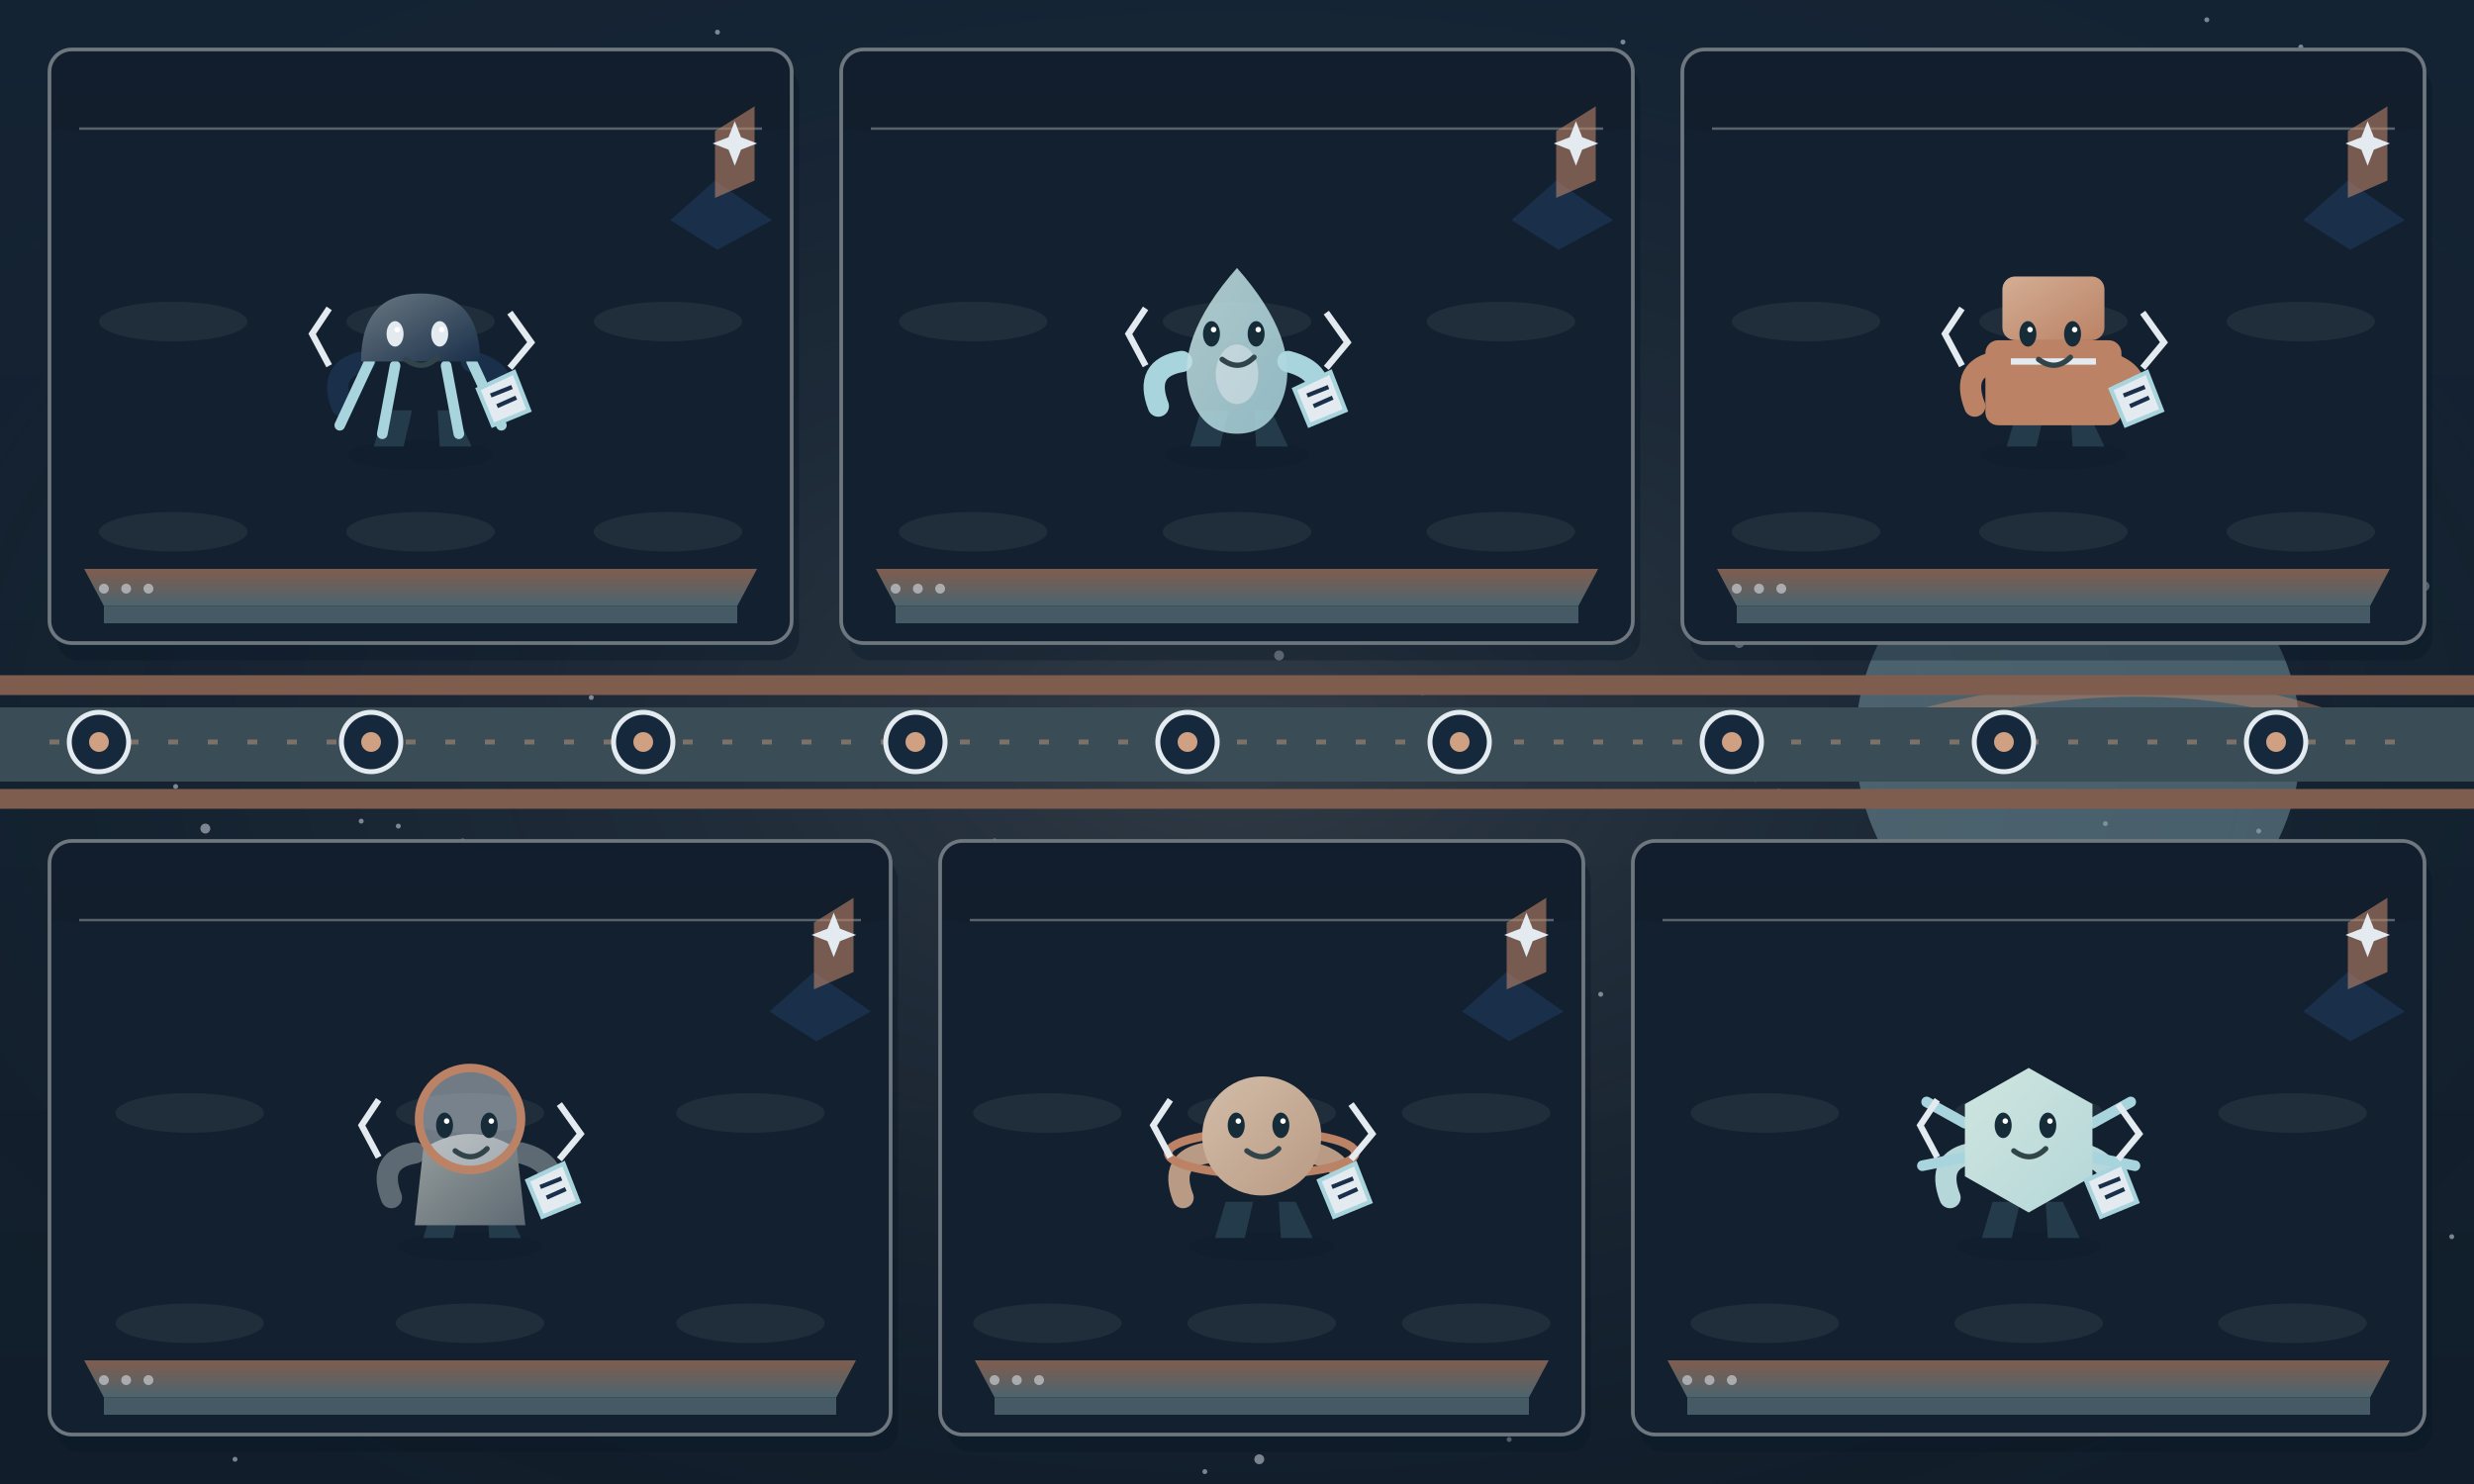
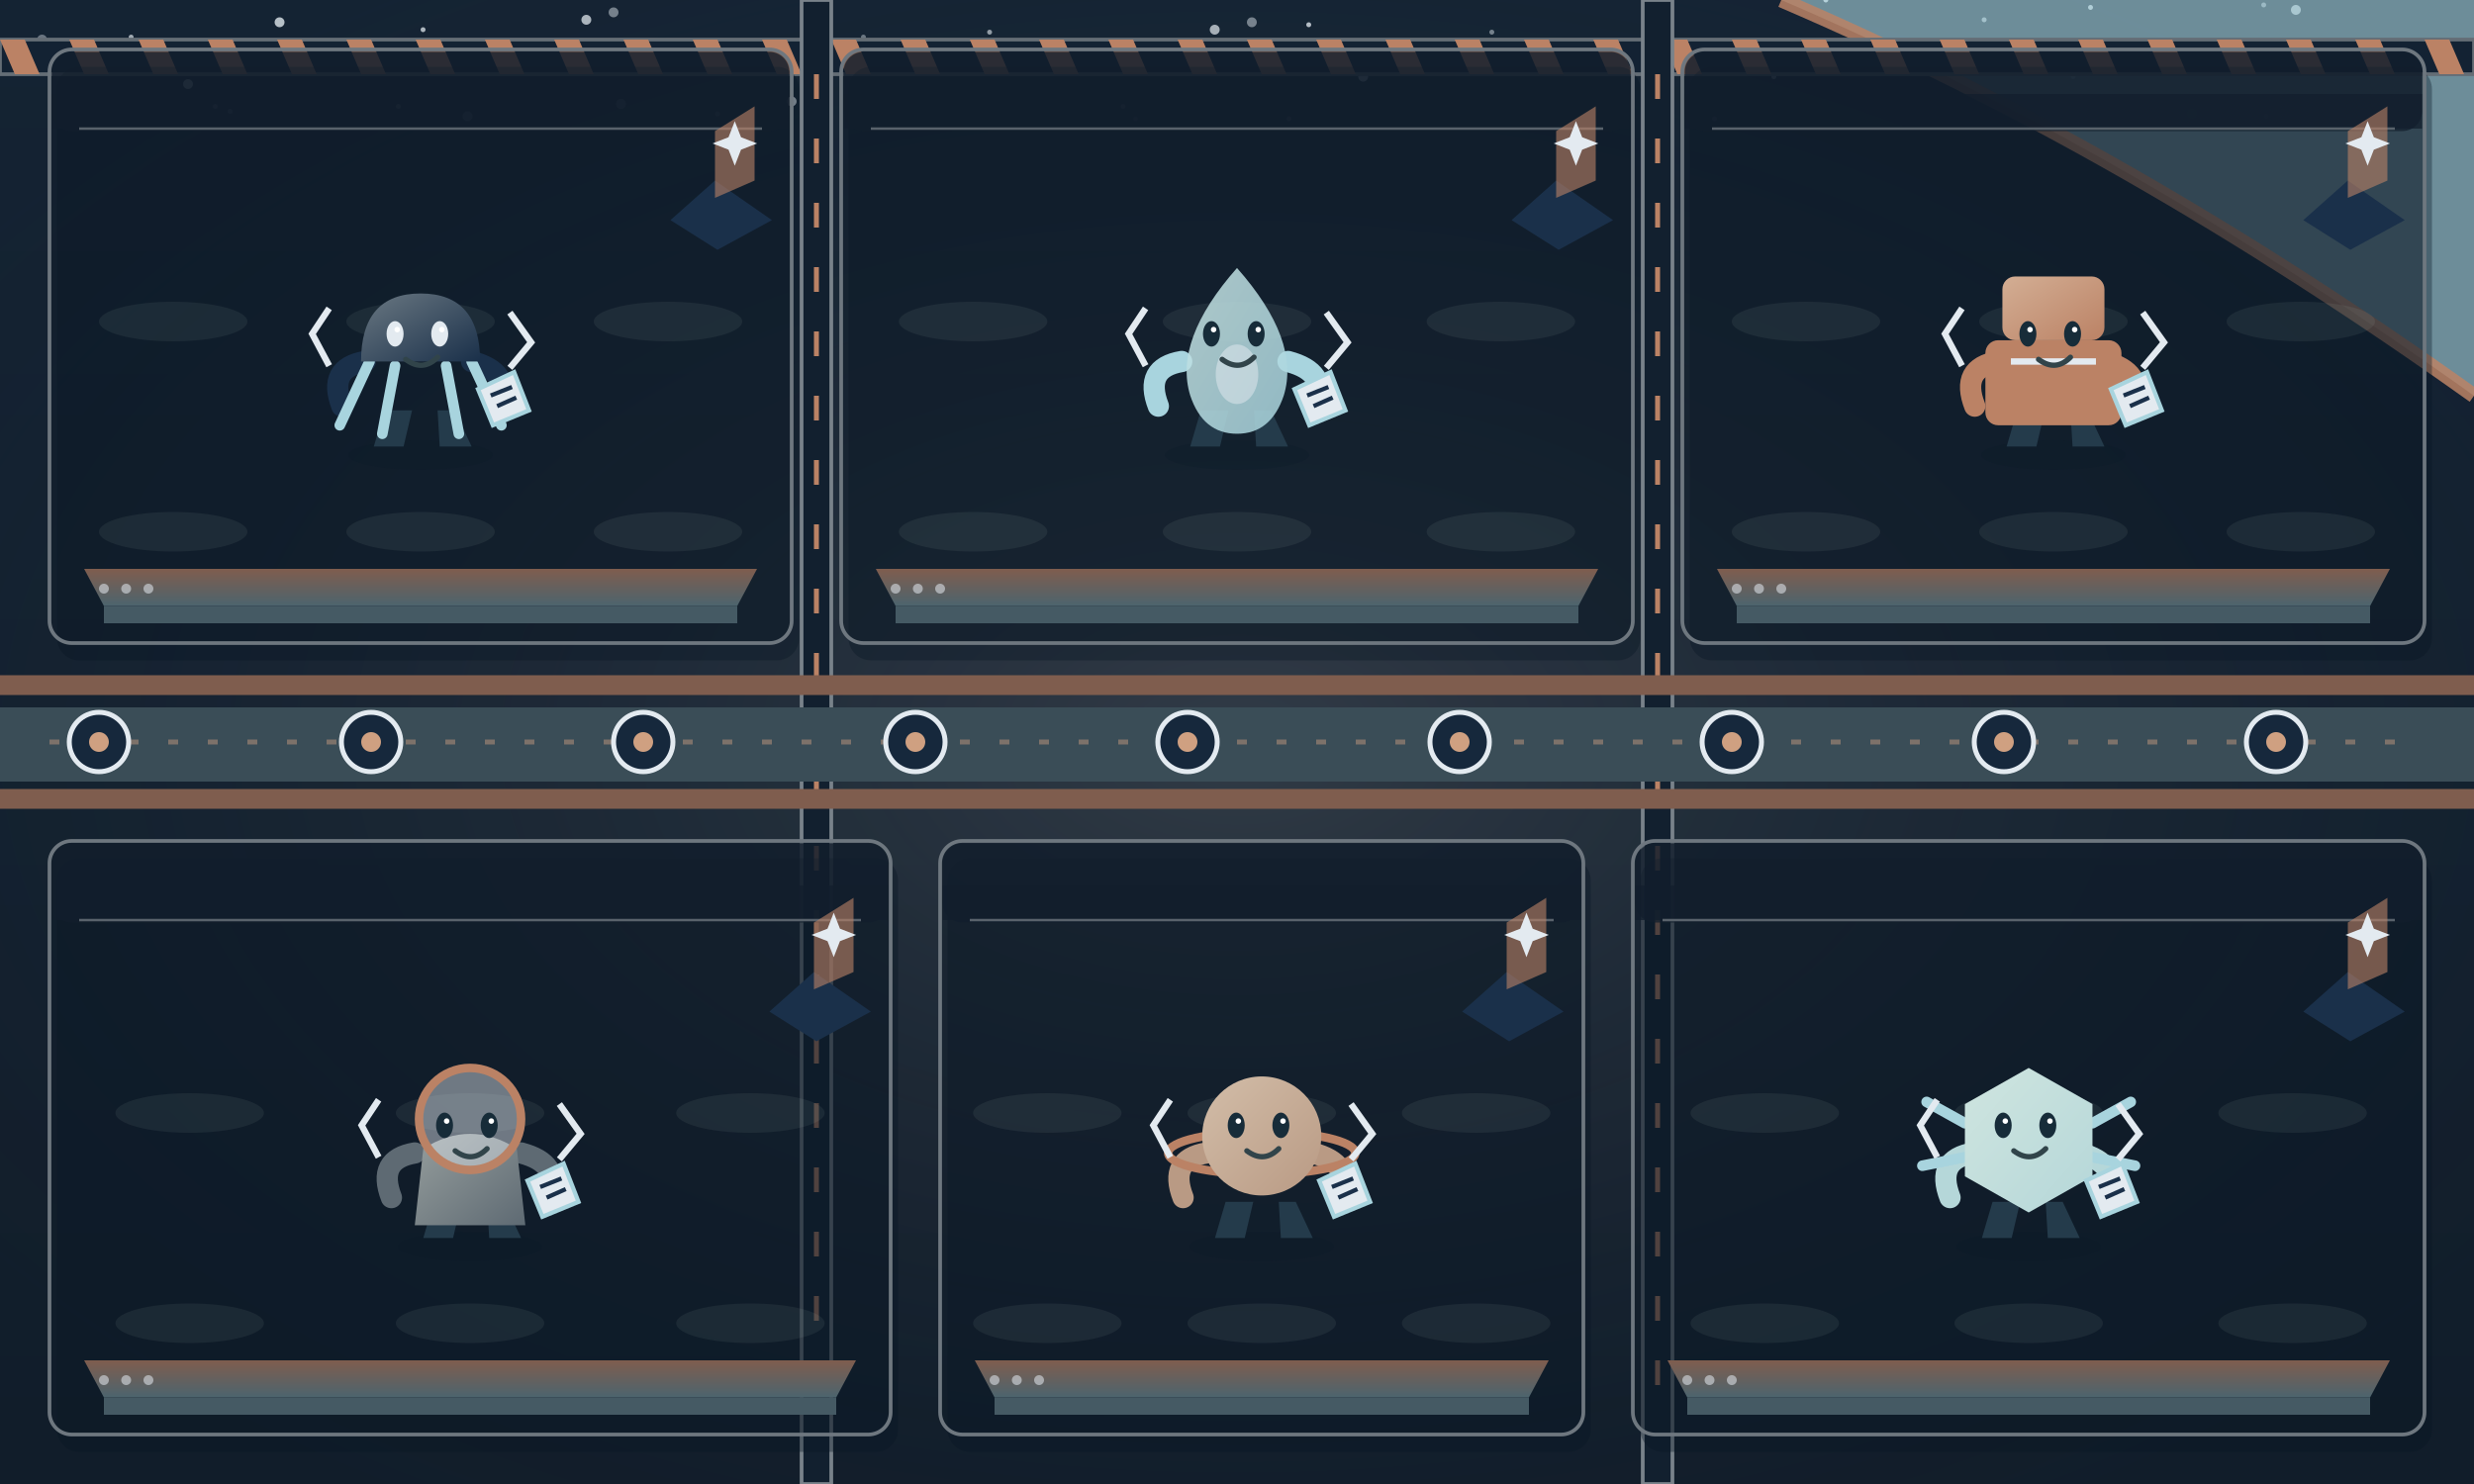
<svg xmlns="http://www.w3.org/2000/svg" width="800" height="480" viewBox="0 0 1000 600">
  <defs>
    <linearGradient id="sky" x1="0" y1="0" x2="0" y2="1">
      <stop offset="0" stop-color="#142333" />
      <stop offset="1" stop-color="#111d2a" />
    </linearGradient>
    <linearGradient id="desk" x1="0" y1="0" x2="0" y2="1">
      <stop offset="0" stop-color="#7f5d4e" />
      <stop offset="1" stop-color="#4c646e" />
    </linearGradient>
    <radialGradient id="ambient" cx="50%" cy="50%" r="65%">
      <stop offset="0" stop-color="#eee0d8" stop-opacity=".14" />
      <stop offset="100%" stop-color="#111d2a" stop-opacity="0" />
    </radialGradient>
  </defs>
  <rect width="1000" height="600" fill="url(#sky)" />
  <rect width="1000" height="600" fill="url(#ambient)" />
-   <circle cx="729" cy="392" r="2" fill="#E3EAF0" opacity=".5" />
-   <circle cx="186" cy="223" r="1" fill="#E3EAF0" opacity=".5" />
-   <circle cx="198" cy="173" r="2" fill="#E3EAF0" opacity=".5" />
-   <circle cx="698" cy="93" r="2" fill="#E3EAF0" opacity=".5" />
-   <circle cx="775" cy="154" r="2" fill="#E3EAF0" opacity=".5" />
-   <circle cx="290" cy="13" r="1" fill="#E3EAF0" opacity=".5" />
-   <circle cx="478" cy="118" r="1" fill="#E3EAF0" opacity=".5" />
-   <circle cx="529" cy="172" r="1" fill="#E3EAF0" opacity=".5" />
-   <circle cx="756" cy="454" r="2" fill="#E3EAF0" opacity=".5" />
-   <circle cx="311" cy="511" r="1" fill="#E3EAF0" opacity=".5" />
-   <circle cx="703" cy="260" r="2" fill="#E3EAF0" opacity=".5" />
-   <circle cx="161" cy="334" r="1" fill="#E3EAF0" opacity=".5" />
-   <circle cx="76" cy="555" r="2" fill="#E3EAF0" opacity=".5" />
-   <circle cx="375" cy="34" r="1" fill="#E3EAF0" opacity=".5" />
-   <circle cx="323" cy="347" r="2" fill="#E3EAF0" opacity=".5" />
-   <circle cx="71" cy="318" r="1" fill="#E3EAF0" opacity=".5" />
-   <circle cx="251" cy="156" r="1" fill="#E3EAF0" opacity=".5" />
-   <circle cx="880" cy="290" r="1" fill="#E3EAF0" opacity=".5" />
-   <circle cx="575" cy="280" r="1" fill="#E3EAF0" opacity=".5" />
-   <circle cx="95" cy="590" r="1" fill="#E3EAF0" opacity=".5" />
-   <circle cx="803" cy="157" r="2" fill="#E3EAF0" opacity=".5" />
-   <circle cx="146" cy="332" r="1" fill="#E3EAF0" opacity=".5" />
-   <circle cx="202" cy="134" r="1" fill="#E3EAF0" opacity=".5" />
-   <circle cx="517" cy="265" r="2" fill="#E3EAF0" opacity=".5" />
-   <circle cx="783" cy="231" r="2" fill="#E3EAF0" opacity=".5" />
-   <circle cx="815" cy="248" r="1" fill="#E3EAF0" opacity=".5" />
-   <circle cx="646" cy="139" r="1" fill="#E3EAF0" opacity=".5" />
-   <circle cx="320" cy="555" r="2" fill="#E3EAF0" opacity=".5" />
-   <circle cx="235" cy="400" r="1" fill="#E3EAF0" opacity=".5" />
-   <circle cx="813" cy="313" r="1" fill="#E3EAF0" opacity=".5" />
-   <circle cx="68" cy="480" r="1" fill="#E3EAF0" opacity=".5" />
-   <circle cx="851" cy="333" r="1" fill="#E3EAF0" opacity=".5" />
-   <circle cx="793" cy="189" r="2" fill="#E3EAF0" opacity=".5" />
-   <circle cx="588" cy="445" r="1" fill="#E3EAF0" opacity=".5" />
-   <circle cx="895" cy="254" r="1" fill="#E3EAF0" opacity=".5" />
-   <circle cx="34" cy="59" r="1" fill="#E3EAF0" opacity=".5" />
-   <circle cx="719" cy="320" r="1" fill="#E3EAF0" opacity=".5" />
-   <circle cx="459" cy="91" r="1" fill="#E3EAF0" opacity=".5" />
-   <circle cx="83" cy="335" r="2" fill="#E3EAF0" opacity=".5" />
-   <circle cx="418" cy="385" r="2" fill="#E3EAF0" opacity=".5" />
-   <circle cx="509" cy="590" r="2" fill="#E3EAF0" opacity=".5" />
-   <circle cx="419" cy="405" r="1" fill="#E3EAF0" opacity=".5" />
-   <circle cx="288" cy="310" r="1" fill="#E3EAF0" opacity=".5" />
-   <circle cx="300" cy="149" r="1" fill="#E3EAF0" opacity=".5" />
-   <circle cx="762" cy="64" r="2" fill="#E3EAF0" opacity=".5" />
-   <circle cx="656" cy="17" r="1" fill="#E3EAF0" opacity=".5" />
-   <circle cx="947" cy="556" r="1" fill="#E3EAF0" opacity=".5" />
-   <circle cx="708" cy="429" r="1" fill="#E3EAF0" opacity=".5" />
-   <circle cx="647" cy="402" r="1" fill="#E3EAF0" opacity=".5" />
-   <circle cx="273" cy="461" r="1" fill="#E3EAF0" opacity=".5" />
-   <circle cx="693" cy="380" r="1" fill="#E3EAF0" opacity=".5" />
-   <circle cx="892" cy="8" r="1" fill="#E3EAF0" opacity=".5" />
-   <circle cx="930" cy="19" r="1" fill="#E3EAF0" opacity=".5" />
-   <circle cx="473" cy="69" r="1" fill="#E3EAF0" opacity=".5" />
-   <circle cx="803" cy="237" r="1" fill="#E3EAF0" opacity=".5" />
-   <circle cx="542" cy="218" r="1" fill="#E3EAF0" opacity=".5" />
-   <circle cx="136" cy="179" r="1" fill="#E3EAF0" opacity=".5" />
-   <circle cx="115" cy="84" r="1" fill="#E3EAF0" opacity=".5" />
-   <circle cx="240" cy="24" r="2" fill="#E3EAF0" opacity=".5" />
-   <circle cx="991" cy="500" r="1" fill="#E3EAF0" opacity=".5" />
-   <circle cx="187" cy="340" r="1" fill="#E3EAF0" opacity=".5" />
-   <circle cx="106" cy="187" r="1" fill="#E3EAF0" opacity=".5" />
-   <circle cx="144" cy="516" r="1" fill="#E3EAF0" opacity=".5" />
-   <circle cx="611" cy="535" r="1" fill="#E3EAF0" opacity=".5" />
-   <circle cx="534" cy="313" r="1" fill="#E3EAF0" opacity=".5" />
-   <circle cx="702" cy="464" r="1" fill="#E3EAF0" opacity=".5" />
-   <circle cx="663" cy="387" r="1" fill="#E3EAF0" opacity=".5" />
-   <circle cx="939" cy="158" r="1" fill="#E3EAF0" opacity=".5" />
-   <circle cx="82" cy="195" r="2" fill="#E3EAF0" opacity=".5" />
-   <circle cx="157" cy="185" r="1" fill="#E3EAF0" opacity=".5" />
-   <circle cx="451" cy="348" r="1" fill="#E3EAF0" opacity=".5" />
-   <circle cx="980" cy="237" r="2" fill="#E3EAF0" opacity=".5" />
-   <circle cx="634" cy="138" r="1" fill="#E3EAF0" opacity=".5" />
-   <circle cx="102" cy="314" r="2" fill="#E3EAF0" opacity=".5" />
-   <circle cx="652" cy="243" r="1" fill="#E3EAF0" opacity=".5" />
-   <circle cx="472" cy="64" r="1" fill="#E3EAF0" opacity=".5" />
-   <circle cx="219" cy="385" r="2" fill="#E3EAF0" opacity=".5" />
-   <circle cx="577" cy="486" r="2" fill="#E3EAF0" opacity=".5" />
-   <circle cx="349" cy="466" r="2" fill="#E3EAF0" opacity=".5" />
-   <circle cx="893" cy="159" r="1" fill="#E3EAF0" opacity=".5" />
-   <circle cx="954" cy="177" r="1" fill="#E3EAF0" opacity=".5" />
-   <circle cx="836" cy="194" r="2" fill="#E3EAF0" opacity=".5" />
-   <circle cx="844" cy="231" r="1" fill="#E3EAF0" opacity=".5" />
-   <circle cx="239" cy="282" r="1" fill="#E3EAF0" opacity=".5" />
-   <circle cx="487" cy="595" r="1" fill="#E3EAF0" opacity=".5" />
-   <circle cx="913" cy="336" r="1" fill="#E3EAF0" opacity=".5" />
-   <circle cx="242" cy="299" r="1" fill="#E3EAF0" opacity=".5" />
-   <circle cx="564" cy="289" r="1" fill="#E3EAF0" opacity=".5" />
-   <circle cx="247" cy="352" r="2" fill="#E3EAF0" opacity=".5" />
-   <circle cx="610" cy="582" r="1" fill="#E3EAF0" opacity=".5" />
-   <circle cx="954" cy="224" r="1" fill="#E3EAF0" opacity=".5" />
-   <circle cx="852" cy="233" r="2" fill="#E3EAF0" opacity=".5" />
-   <circle cx="402" cy="340" r="1" fill="#E3EAF0" opacity=".5" />
-   <circle cx="87" cy="366" r="1" fill="#E3EAF0" opacity=".5" />
-   <circle cx="862" cy="463" r="1" fill="#E3EAF0" opacity=".5" />
-   <circle cx="840" cy="300" r="90" fill="#7a9ca6" opacity=".5" />
-   <path d="M708 313q155-63 258-12" fill="none" stroke="#BB8265" stroke-width="7" opacity=".5" />
+   <circle cx="729" cy="24" r="2" fill="#E3EAF0" opacity="0.491" />
+   <circle cx="171" cy="12" r="1" fill="#E3EAF0" opacity="0.735" />
+   <circle cx="93" cy="45" r="1" fill="#E3EAF0" opacity="0.803" />
+   <circle cx="290" cy="46" r="1" fill="#E3EAF0" opacity="0.621" />
+   <circle cx="886" cy="46" r="2" fill="#E3EAF0" opacity="0.458" />
+   <circle cx="529" cy="10" r="1" fill="#E3EAF0" opacity="0.77" />
+   <circle cx="454" cy="43" r="1" fill="#E3EAF0" opacity="0.65" />
+   <circle cx="87" cy="43" r="1" fill="#E3EAF0" opacity="0.822" />
+   <circle cx="161" cy="43" r="1" fill="#E3EAF0" opacity="0.88" />
+   <circle cx="76" cy="34" r="2" fill="#E3EAF0" opacity="0.583" />
+   <circle cx="915" cy="2" r="1" fill="#E3EAF0" opacity="0.558" />
+   <circle cx="916" cy="47" r="1" fill="#E3EAF0" opacity="0.555" />
+   <circle cx="251" cy="42" r="2" fill="#E3EAF0" opacity="0.8" />
+   <circle cx="838" cy="31" r="1" fill="#E3EAF0" opacity="0.533" />
+   <circle cx="760" cy="17" r="1" fill="#E3EAF0" opacity="0.447" />
+   <circle cx="506" cy="9" r="2" fill="#E3EAF0" opacity="0.472" />
+   <circle cx="491" cy="12" r="2" fill="#E3EAF0" opacity="0.702" />
+   <circle cx="802" cy="8" r="1" fill="#E3EAF0" opacity="0.653" />
+   <circle cx="521" cy="48" r="1" fill="#E3EAF0" opacity="0.666" />
+   <circle cx="248" cy="5" r="2" fill="#E3EAF0" opacity="0.468" />
+   <circle cx="320" cy="41" r="2" fill="#E3EAF0" opacity="0.724" />
+   <circle cx="400" cy="13" r="1" fill="#E3EAF0" opacity="0.602" />
+   <circle cx="480" cy="23" r="1" fill="#E3EAF0" opacity="0.525" />
+   <circle cx="189" cy="47" r="2" fill="#E3EAF0" opacity="0.813" />
+   <circle cx="349" cy="15" r="1" fill="#E3EAF0" opacity="0.417" />
+   <circle cx="891" cy="28" r="2" fill="#E3EAF0" opacity="0.556" />
+   <circle cx="459" cy="48" r="1" fill="#E3EAF0" opacity="0.419" />
+   <circle cx="335" cy="45" r="1" fill="#E3EAF0" opacity="0.806" />
+   <circle cx="551" cy="31" r="2" fill="#E3EAF0" opacity="0.662" />
+   <circle cx="870" cy="25" r="1" fill="#E3EAF0" opacity="0.541" />
+   <circle cx="380" cy="18" r="1" fill="#E3EAF0" opacity="0.568" />
+   <circle cx="928" cy="4" r="2" fill="#E3EAF0" opacity="0.721" />
+   <circle cx="17" cy="16" r="2" fill="#E3EAF0" opacity="0.408" />
+   <circle cx="661" cy="26" r="1" fill="#E3EAF0" opacity="0.716" />
+   <circle cx="926" cy="18" r="1" fill="#E3EAF0" opacity="0.625" />
+   <circle cx="693" cy="48" r="1" fill="#E3EAF0" opacity="0.559" />
+   <circle cx="738" cy="0" r="1" fill="#E3EAF0" opacity="0.855" />
+   <circle cx="492" cy="29" r="1" fill="#E3EAF0" opacity="0.484" />
+   <circle cx="237" cy="8" r="2" fill="#E3EAF0" opacity="0.726" />
+   <circle cx="603" cy="13" r="1" fill="#E3EAF0" opacity="0.467" />
+   <circle cx="845" cy="3" r="1" fill="#E3EAF0" opacity="0.812" />
+   <circle cx="53" cy="15" r="1" fill="#E3EAF0" opacity="0.678" />
+   <circle cx="717" cy="31" r="1" fill="#E3EAF0" opacity="0.492" />
+   <circle cx="340" cy="19" r="1" fill="#E3EAF0" opacity="0.832" />
+   <circle cx="113" cy="9" r="2" fill="#E3EAF0" opacity="0.782" />
+   <path d="M720 0q140 60 280 160V0z" fill="#A8D4DE" opacity=".6" />
+   <path d="M720 0q140 60 280 160" fill="none" stroke="#BB8265" stroke-width="6" opacity=".85" />
+   <rect x="0" y="16" width="1000" height="14" fill="#132233" stroke="#646d75" stroke-width="1.5" />
+   <polygon points="0,16 10,16 16,30 6,30" fill="#BB8265" />
+   <polygon points="28,16 38,16 44,30 34,30" fill="#BB8265" />
+   <polygon points="56,16 66,16 72,30 62,30" fill="#BB8265" />
+   <polygon points="84,16 94,16 100,30 90,30" fill="#BB8265" />
+   <polygon points="112,16 122,16 128,30 118,30" fill="#BB8265" />
+   <polygon points="140,16 150,16 156,30 146,30" fill="#BB8265" />
+   <polygon points="168,16 178,16 184,30 174,30" fill="#BB8265" />
+   <polygon points="196,16 206,16 212,30 202,30" fill="#BB8265" />
+   <polygon points="224,16 234,16 240,30 230,30" fill="#BB8265" />
+   <polygon points="252,16 262,16 268,30 258,30" fill="#BB8265" />
+   <polygon points="280,16 290,16 296,30 286,30" fill="#BB8265" />
+   <polygon points="308,16 318,16 324,30 314,30" fill="#BB8265" />
+   <polygon points="336,16 346,16 352,30 342,30" fill="#BB8265" />
+   <polygon points="364,16 374,16 380,30 370,30" fill="#BB8265" />
+   <polygon points="392,16 402,16 408,30 398,30" fill="#BB8265" />
+   <polygon points="420,16 430,16 436,30 426,30" fill="#BB8265" />
+   <polygon points="448,16 458,16 464,30 454,30" fill="#BB8265" />
+   <polygon points="476,16 486,16 492,30 482,30" fill="#BB8265" />
+   <polygon points="504,16 514,16 520,30 510,30" fill="#BB8265" />
+   <polygon points="532,16 542,16 548,30 538,30" fill="#BB8265" />
+   <polygon points="560,16 570,16 576,30 566,30" fill="#BB8265" />
+   <polygon points="588,16 598,16 604,30 594,30" fill="#BB8265" />
+   <polygon points="616,16 626,16 632,30 622,30" fill="#BB8265" />
+   <polygon points="644,16 654,16 660,30 650,30" fill="#BB8265" />
+   <polygon points="672,16 682,16 688,30 678,30" fill="#BB8265" />
+   <polygon points="700,16 710,16 716,30 706,30" fill="#BB8265" />
+   <polygon points="728,16 738,16 744,30 734,30" fill="#BB8265" />
+   <polygon points="756,16 766,16 772,30 762,30" fill="#BB8265" />
+   <polygon points="784,16 794,16 800,30 790,30" fill="#BB8265" />
+   <polygon points="812,16 822,16 828,30 818,30" fill="#BB8265" />
+   <polygon points="840,16 850,16 856,30 846,30" fill="#BB8265" />
+   <polygon points="868,16 878,16 884,30 874,30" fill="#BB8265" />
+   <polygon points="896,16 906,16 912,30 902,30" fill="#BB8265" />
+   <polygon points="924,16 934,16 940,30 930,30" fill="#BB8265" />
+   <polygon points="952,16 962,16 968,30 958,30" fill="#BB8265" />
+   <polygon points="980,16 990,16 996,30 986,30" fill="#BB8265" />
+   <rect x="324" y="0" width="12" height="600" fill="#12202f" stroke="#79828a" stroke-width="1.5" />
+   <line x1="330" y1="30" x2="330" y2="570" stroke="#BB8265" stroke-width="2" stroke-dasharray="10 16" />
+   <rect x="664" y="0" width="12" height="600" fill="#12202f" stroke="#79828a" stroke-width="1.5" />
+   <line x1="670" y1="30" x2="670" y2="570" stroke="#BB8265" stroke-width="2" stroke-dasharray="10 16" />
  <path d="M0 286h1000v30H0z" fill="#3a4d57" />
  <path d="M20 300h960" stroke="#cfa081" stroke-width="2" stroke-dasharray="4 12" opacity=".45" />
  <path d="M0 277h1000M0 323h1000" stroke="#7f5d4e" stroke-width="8" />
  <circle cx="40" cy="300" r="12" fill="#16283c" stroke="#E3EAF0" stroke-width="2" />
  <circle cx="40" cy="300" r="4" fill="#cfa081" />
  <circle cx="150" cy="300" r="12" fill="#16283c" stroke="#E3EAF0" stroke-width="2" />
  <circle cx="150" cy="300" r="4" fill="#cfa081" />
  <circle cx="260" cy="300" r="12" fill="#16283c" stroke="#E3EAF0" stroke-width="2" />
  <circle cx="260" cy="300" r="4" fill="#cfa081" />
  <circle cx="370" cy="300" r="12" fill="#16283c" stroke="#E3EAF0" stroke-width="2" />
  <circle cx="370" cy="300" r="4" fill="#cfa081" />
  <circle cx="480" cy="300" r="12" fill="#16283c" stroke="#E3EAF0" stroke-width="2" />
  <circle cx="480" cy="300" r="4" fill="#cfa081" />
  <circle cx="590" cy="300" r="12" fill="#16283c" stroke="#E3EAF0" stroke-width="2" />
  <circle cx="590" cy="300" r="4" fill="#cfa081" />
  <circle cx="700" cy="300" r="12" fill="#16283c" stroke="#E3EAF0" stroke-width="2" />
  <circle cx="700" cy="300" r="4" fill="#cfa081" />
  <circle cx="810" cy="300" r="12" fill="#16283c" stroke="#E3EAF0" stroke-width="2" />
  <circle cx="810" cy="300" r="4" fill="#cfa081" />
  <circle cx="920" cy="300" r="12" fill="#16283c" stroke="#E3EAF0" stroke-width="2" />
  <circle cx="920" cy="300" r="4" fill="#cfa081" />
  <rect x="23" y="27" width="300" height="240" rx="9" fill="#071422" opacity=".35" />
-   <rect x="20" y="20" width="300" height="240" rx="9" fill="#13202f" stroke="#6e777f" stroke-width="1.5" />
+   <rect x="20" y="20" width="300" height="240" rx="9" fill="#111d29" fill-opacity=".4" stroke="#6e777f" stroke-width="1.5" />
  <rect x="21" y="21" width="298" height="32" rx="8" fill="#111e2c" opacity=".75" />
  <rect x="21" y="38" width="298" height="14" fill="#111e2c" opacity=".75" />
  <line x1="32" y1="52" x2="308" y2="52" stroke="#59626b" stroke-width="1" />
  <path d="M34 230h272l-8 15H42z" fill="url(#desk)" />
  <path d="M42 245v7h256v-7" fill="#455a64" />
  <ellipse cx="70.0" cy="130" rx="30" ry="8" fill="#d9ecdb" opacity=".07" />
  <ellipse cx="70.0" cy="215" rx="30" ry="8" fill="#d9ecdb" opacity=".07" />
  <ellipse cx="170.0" cy="130" rx="30" ry="8" fill="#d9ecdb" opacity=".07" />
  <ellipse cx="170.0" cy="215" rx="30" ry="8" fill="#d9ecdb" opacity=".07" />
  <ellipse cx="270.0" cy="130" rx="30" ry="8" fill="#d9ecdb" opacity=".07" />
  <ellipse cx="270.0" cy="215" rx="30" ry="8" fill="#d9ecdb" opacity=".07" />
  <path d="M271 89l18-16 23 16-22 12z" fill="#1A304A" />
  <path d="M289 80v-27l16-10v30z" fill="#BB8265" opacity=".6" />
  <path d="M297 49l2.52 6.48 6.48 2.52-6.48 2.52-2.52 6.48-2.52-6.48-6.48-2.52 6.48-2.52z" fill="#E3EAF0" />
  <circle cx="42" cy="238" r="2" fill="#E3EAF0" opacity=".55" />
  <circle cx="51" cy="238" r="2" fill="#E3EAF0" opacity=".55" />
  <circle cx="60" cy="238" r="2" fill="#E3EAF0" opacity=".55" />
  <rect x="343" y="27" width="320" height="240" rx="9" fill="#071422" opacity=".35" />
-   <rect x="340" y="20" width="320" height="240" rx="9" fill="#13202f" stroke="#6e777f" stroke-width="1.5" />
+   <rect x="340" y="20" width="320" height="240" rx="9" fill="#111d29" fill-opacity=".4" stroke="#6e777f" stroke-width="1.5" />
  <rect x="341" y="21" width="318" height="32" rx="8" fill="#111e2c" opacity=".75" />
  <rect x="341" y="38" width="318" height="14" fill="#111e2c" opacity=".75" />
  <line x1="352" y1="52" x2="648" y2="52" stroke="#59626b" stroke-width="1" />
  <path d="M354 230h292l-8 15H362z" fill="url(#desk)" />
  <path d="M362 245v7h276v-7" fill="#455a64" />
  <ellipse cx="393.333" cy="130" rx="30" ry="8" fill="#d9ecdb" opacity=".07" />
  <ellipse cx="393.333" cy="215" rx="30" ry="8" fill="#d9ecdb" opacity=".07" />
  <ellipse cx="500.0" cy="130" rx="30" ry="8" fill="#d9ecdb" opacity=".07" />
  <ellipse cx="500.0" cy="215" rx="30" ry="8" fill="#d9ecdb" opacity=".07" />
  <ellipse cx="606.667" cy="130" rx="30" ry="8" fill="#d9ecdb" opacity=".07" />
  <ellipse cx="606.667" cy="215" rx="30" ry="8" fill="#d9ecdb" opacity=".07" />
  <path d="M611 89l18-16 23 16-22 12z" fill="#1A304A" />
  <path d="M629 80v-27l16-10v30z" fill="#BB8265" opacity=".6" />
  <path d="M637 49l2.52 6.48 6.48 2.52-6.48 2.52-2.52 6.48-2.52-6.48-6.48-2.52 6.48-2.52z" fill="#E3EAF0" />
  <circle cx="362" cy="238" r="2" fill="#E3EAF0" opacity=".55" />
  <circle cx="371" cy="238" r="2" fill="#E3EAF0" opacity=".55" />
  <circle cx="380" cy="238" r="2" fill="#E3EAF0" opacity=".55" />
  <rect x="683" y="27" width="300" height="240" rx="9" fill="#071422" opacity=".35" />
-   <rect x="680" y="20" width="300" height="240" rx="9" fill="#13202f" stroke="#6e777f" stroke-width="1.5" />
+   <rect x="680" y="20" width="300" height="240" rx="9" fill="#111d29" fill-opacity=".4" stroke="#6e777f" stroke-width="1.5" />
  <rect x="681" y="21" width="298" height="32" rx="8" fill="#111e2c" opacity=".75" />
  <rect x="681" y="38" width="298" height="14" fill="#111e2c" opacity=".75" />
  <line x1="692" y1="52" x2="968" y2="52" stroke="#59626b" stroke-width="1" />
  <path d="M694 230h272l-8 15H702z" fill="url(#desk)" />
  <path d="M702 245v7h256v-7" fill="#455a64" />
  <ellipse cx="730.0" cy="130" rx="30" ry="8" fill="#d9ecdb" opacity=".07" />
  <ellipse cx="730.0" cy="215" rx="30" ry="8" fill="#d9ecdb" opacity=".07" />
  <ellipse cx="830.0" cy="130" rx="30" ry="8" fill="#d9ecdb" opacity=".07" />
  <ellipse cx="830.0" cy="215" rx="30" ry="8" fill="#d9ecdb" opacity=".07" />
  <ellipse cx="930.0" cy="130" rx="30" ry="8" fill="#d9ecdb" opacity=".07" />
  <ellipse cx="930.0" cy="215" rx="30" ry="8" fill="#d9ecdb" opacity=".07" />
  <path d="M931 89l18-16 23 16-22 12z" fill="#1A304A" />
  <path d="M949 80v-27l16-10v30z" fill="#BB8265" opacity=".6" />
  <path d="M957 49l2.52 6.48 6.48 2.52-6.48 2.52-2.52 6.48-2.52-6.48-6.48-2.52 6.48-2.52z" fill="#E3EAF0" />
  <circle cx="702" cy="238" r="2" fill="#E3EAF0" opacity=".55" />
  <circle cx="711" cy="238" r="2" fill="#E3EAF0" opacity=".55" />
  <circle cx="720" cy="238" r="2" fill="#E3EAF0" opacity=".55" />
  <rect x="23" y="347" width="340" height="240" rx="9" fill="#071422" opacity=".35" />
-   <rect x="20" y="340" width="340" height="240" rx="9" fill="#13202f" stroke="#6e777f" stroke-width="1.5" />
+   <rect x="20" y="340" width="340" height="240" rx="9" fill="#111d29" fill-opacity=".4" stroke="#6e777f" stroke-width="1.5" />
  <rect x="21" y="341" width="338" height="32" rx="8" fill="#111e2c" opacity=".75" />
  <rect x="21" y="358" width="338" height="14" fill="#111e2c" opacity=".75" />
  <line x1="32" y1="372" x2="348" y2="372" stroke="#59626b" stroke-width="1" />
  <path d="M34 550h312l-8 15H42z" fill="url(#desk)" />
  <path d="M42 565v7h296v-7" fill="#455a64" />
  <ellipse cx="76.667" cy="450" rx="30" ry="8" fill="#d9ecdb" opacity=".07" />
  <ellipse cx="76.667" cy="535" rx="30" ry="8" fill="#d9ecdb" opacity=".07" />
  <ellipse cx="190.0" cy="450" rx="30" ry="8" fill="#d9ecdb" opacity=".07" />
  <ellipse cx="190.0" cy="535" rx="30" ry="8" fill="#d9ecdb" opacity=".07" />
  <ellipse cx="303.333" cy="450" rx="30" ry="8" fill="#d9ecdb" opacity=".07" />
  <ellipse cx="303.333" cy="535" rx="30" ry="8" fill="#d9ecdb" opacity=".07" />
  <path d="M311 409l18-16 23 16-22 12z" fill="#1A304A" />
  <path d="M329 400v-27l16-10v30z" fill="#BB8265" opacity=".6" />
  <path d="M337 369l2.52 6.48 6.48 2.52-6.48 2.52-2.52 6.48-2.52-6.48-6.48-2.52 6.48-2.52z" fill="#E3EAF0" />
  <circle cx="42" cy="558" r="2" fill="#E3EAF0" opacity=".55" />
  <circle cx="51" cy="558" r="2" fill="#E3EAF0" opacity=".55" />
  <circle cx="60" cy="558" r="2" fill="#E3EAF0" opacity=".55" />
  <rect x="383" y="347" width="260" height="240" rx="9" fill="#071422" opacity=".35" />
-   <rect x="380" y="340" width="260" height="240" rx="9" fill="#13202f" stroke="#6e777f" stroke-width="1.5" />
+   <rect x="380" y="340" width="260" height="240" rx="9" fill="#111d29" fill-opacity=".4" stroke="#6e777f" stroke-width="1.5" />
  <rect x="381" y="341" width="258" height="32" rx="8" fill="#111e2c" opacity=".75" />
  <rect x="381" y="358" width="258" height="14" fill="#111e2c" opacity=".75" />
  <line x1="392" y1="372" x2="628" y2="372" stroke="#59626b" stroke-width="1" />
  <path d="M394 550h232l-8 15H402z" fill="url(#desk)" />
  <path d="M402 565v7h216v-7" fill="#455a64" />
  <ellipse cx="423.333" cy="450" rx="30" ry="8" fill="#d9ecdb" opacity=".07" />
  <ellipse cx="423.333" cy="535" rx="30" ry="8" fill="#d9ecdb" opacity=".07" />
  <ellipse cx="510.0" cy="450" rx="30" ry="8" fill="#d9ecdb" opacity=".07" />
  <ellipse cx="510.0" cy="535" rx="30" ry="8" fill="#d9ecdb" opacity=".07" />
  <ellipse cx="596.667" cy="450" rx="30" ry="8" fill="#d9ecdb" opacity=".07" />
  <ellipse cx="596.667" cy="535" rx="30" ry="8" fill="#d9ecdb" opacity=".07" />
  <path d="M591 409l18-16 23 16-22 12z" fill="#1A304A" />
  <path d="M609 400v-27l16-10v30z" fill="#BB8265" opacity=".6" />
  <path d="M617 369l2.52 6.48 6.48 2.52-6.48 2.52-2.52 6.48-2.52-6.48-6.48-2.52 6.48-2.52z" fill="#E3EAF0" />
  <circle cx="402" cy="558" r="2" fill="#E3EAF0" opacity=".55" />
  <circle cx="411" cy="558" r="2" fill="#E3EAF0" opacity=".55" />
  <circle cx="420" cy="558" r="2" fill="#E3EAF0" opacity=".55" />
  <rect x="663" y="347" width="320" height="240" rx="9" fill="#071422" opacity=".35" />
-   <rect x="660" y="340" width="320" height="240" rx="9" fill="#13202f" stroke="#6e777f" stroke-width="1.5" />
+   <rect x="660" y="340" width="320" height="240" rx="9" fill="#111d29" fill-opacity=".4" stroke="#6e777f" stroke-width="1.5" />
  <rect x="661" y="341" width="318" height="32" rx="8" fill="#111e2c" opacity=".75" />
  <rect x="661" y="358" width="318" height="14" fill="#111e2c" opacity=".75" />
  <line x1="672" y1="372" x2="968" y2="372" stroke="#59626b" stroke-width="1" />
  <path d="M674 550h292l-8 15H682z" fill="url(#desk)" />
  <path d="M682 565v7h276v-7" fill="#455a64" />
  <ellipse cx="713.333" cy="450" rx="30" ry="8" fill="#d9ecdb" opacity=".07" />
  <ellipse cx="713.333" cy="535" rx="30" ry="8" fill="#d9ecdb" opacity=".07" />
  <ellipse cx="820.0" cy="450" rx="30" ry="8" fill="#d9ecdb" opacity=".07" />
  <ellipse cx="820.0" cy="535" rx="30" ry="8" fill="#d9ecdb" opacity=".07" />
  <ellipse cx="926.667" cy="450" rx="30" ry="8" fill="#d9ecdb" opacity=".07" />
  <ellipse cx="926.667" cy="535" rx="30" ry="8" fill="#d9ecdb" opacity=".07" />
  <path d="M931 409l18-16 23 16-22 12z" fill="#1A304A" />
  <path d="M949 400v-27l16-10v30z" fill="#BB8265" opacity=".6" />
  <path d="M957 369l2.52 6.48 6.48 2.52-6.48 2.52-2.52 6.48-2.52-6.48-6.48-2.52 6.48-2.52z" fill="#E3EAF0" />
  <circle cx="682" cy="558" r="2" fill="#E3EAF0" opacity=".55" />
  <circle cx="691" cy="558" r="2" fill="#E3EAF0" opacity=".55" />
  <circle cx="700" cy="558" r="2" fill="#E3EAF0" opacity=".55" />
  <svg x="115.0" y="86" width="110" height="110" viewBox="0 0 128 128">
    <defs>
      <linearGradient id="body0" x1="0" y1="0" x2="1" y2="1">
        <stop offset="0" stop-color="#6a7882" />
        <stop offset="1" stop-color="#1A304A" />
      </linearGradient>
    </defs>
    <ellipse cx="64" cy="114" rx="34" ry="7" fill="#091726" opacity=".24" />
    <path d="M47 93l-5 17h14l4-17M72 93l1 17h15l-8-17" fill="#243b4b" />
    <path d="M38 70Q20 73 27 91M88 70q19 5 13 20" stroke="#1A304A" stroke-width="10" fill="none" stroke-linecap="round" />
    <g id="shape-0">
      <path d="M40 70l-14 30M52 72l-6 32M76 72l6 32M88 70l14 30" stroke="#A8D4DE" stroke-width="5" stroke-linecap="round" />
      <path d="M36 70q0-32 28-32t28 32z" fill="url(#body0)" />
    </g>
    <ellipse cx="52" cy="57" rx="4" ry="6" fill="#E3EAF0" />
    <ellipse cx="73" cy="57" rx="4" ry="6" fill="#E3EAF0" />
    <circle cx="53" cy="55" r="1.3" fill="#fff" />
    <circle cx="74" cy="55" r="1.3" fill="#fff" />
    <path d="M57 69q8 6 15-1" fill="none" stroke="#31444a" stroke-width="2.5" stroke-linecap="round" />
    <path d="M21 72l-8-15 8-12M106 73l10-12-10-14" fill="none" stroke="#E3EAF0" stroke-width="3" />
    <path d="M91 83l17-8 7 18-17 7z" fill="#E3EAF0" stroke="#A8D4DE" stroke-width="2" />
    <path d="M97 86l10-4m-7 9 9-4" stroke="#1A304A" stroke-width="2" />
  </svg>
  <svg x="445.0" y="86" width="110" height="110" viewBox="0 0 128 128">
    <defs>
      <linearGradient id="body1" x1="0" y1="0" x2="1" y2="1">
        <stop offset="0" stop-color="#c6e3e3" />
        <stop offset="1" stop-color="#A8D4DE" />
      </linearGradient>
    </defs>
    <ellipse cx="64" cy="114" rx="34" ry="7" fill="#091726" opacity=".24" />
    <path d="M47 93l-5 17h14l4-17M72 93l1 17h15l-8-17" fill="#243b4b" />
    <path d="M38 70Q20 73 27 91M88 70q19 5 13 20" stroke="#A8D4DE" stroke-width="10" fill="none" stroke-linecap="round" />
    <g id="shape-1">
      <path d="M64 26q30 34 22 60-6 18-22 18t-22-18q-8-26 22-60z" fill="url(#body1)" fill-opacity=".85" />
      <ellipse cx="64" cy="76" rx="10" ry="14" fill="#E3EAF0" opacity=".5" />
    </g>
    <ellipse cx="52" cy="57" rx="4" ry="6" fill="#172c39" />
    <ellipse cx="73" cy="57" rx="4" ry="6" fill="#172c39" />
    <circle cx="53" cy="55" r="1.3" fill="#fff" />
    <circle cx="74" cy="55" r="1.3" fill="#fff" />
    <path d="M57 69q8 6 15-1" fill="none" stroke="#31444a" stroke-width="2.5" stroke-linecap="round" />
    <path d="M21 72l-8-15 8-12M106 73l10-12-10-14" fill="none" stroke="#E3EAF0" stroke-width="3" />
    <path d="M91 83l17-8 7 18-17 7z" fill="#E3EAF0" stroke="#A8D4DE" stroke-width="2" />
    <path d="M97 86l10-4m-7 9 9-4" stroke="#1A304A" stroke-width="2" />
  </svg>
  <svg x="775.0" y="86" width="110" height="110" viewBox="0 0 128 128">
    <defs>
      <linearGradient id="body2" x1="0" y1="0" x2="1" y2="1">
        <stop offset="0" stop-color="#d3ae94" />
        <stop offset="1" stop-color="#BB8265" />
      </linearGradient>
    </defs>
    <ellipse cx="64" cy="114" rx="34" ry="7" fill="#091726" opacity=".24" />
    <path d="M47 93l-5 17h14l4-17M72 93l1 17h15l-8-17" fill="#243b4b" />
    <path d="M38 70Q20 73 27 91M88 70q19 5 13 20" stroke="#BB8265" stroke-width="10" fill="none" stroke-linecap="round" />
    <g id="shape-2">
      <rect x="40" y="30" width="48" height="30" rx="6" fill="url(#body2)" />
      <rect x="32" y="60" width="64" height="40" rx="6" fill="#BB8265" />
      <path d="M44 70h40" stroke="#E3EAF0" stroke-width="3" />
    </g>
    <ellipse cx="52" cy="57" rx="4" ry="6" fill="#172c39" />
    <ellipse cx="73" cy="57" rx="4" ry="6" fill="#172c39" />
    <circle cx="53" cy="55" r="1.3" fill="#fff" />
    <circle cx="74" cy="55" r="1.3" fill="#fff" />
    <path d="M57 69q8 6 15-1" fill="none" stroke="#31444a" stroke-width="2.5" stroke-linecap="round" />
    <path d="M21 72l-8-15 8-12M106 73l10-12-10-14" fill="none" stroke="#E3EAF0" stroke-width="3" />
    <path d="M91 83l17-8 7 18-17 7z" fill="#E3EAF0" stroke="#A8D4DE" stroke-width="2" />
    <path d="M97 86l10-4m-7 9 9-4" stroke="#1A304A" stroke-width="2" />
  </svg>
  <svg x="135.0" y="406" width="110" height="110" viewBox="0 0 128 128">
    <defs>
      <linearGradient id="body3" x1="0" y1="0" x2="1" y2="1">
        <stop offset="0" stop-color="#969e9d" />
        <stop offset="1" stop-color="#5e6a73" />
      </linearGradient>
    </defs>
    <ellipse cx="64" cy="114" rx="34" ry="7" fill="#091726" opacity=".24" />
    <path d="M47 93l-5 17h14l4-17M72 93l1 17h15l-8-17" fill="#243b4b" />
    <path d="M38 70Q20 73 27 91M88 70q19 5 13 20" stroke="#5e6a73" stroke-width="10" fill="none" stroke-linecap="round" />
    <g id="shape-3">
      <path d="M38 104l4-36q22-14 44 0l4 36z" fill="url(#body3)" />
      <circle cx="64" cy="54" r="24" fill="#E3EAF0" fill-opacity=".45" stroke="#BB8265" stroke-width="4" />
    </g>
    <ellipse cx="52" cy="57" rx="4" ry="6" fill="#172c39" />
    <ellipse cx="73" cy="57" rx="4" ry="6" fill="#172c39" />
    <circle cx="53" cy="55" r="1.3" fill="#fff" />
    <circle cx="74" cy="55" r="1.3" fill="#fff" />
    <path d="M57 69q8 6 15-1" fill="none" stroke="#31444a" stroke-width="2.5" stroke-linecap="round" />
    <path d="M21 72l-8-15 8-12M106 73l10-12-10-14" fill="none" stroke="#E3EAF0" stroke-width="3" />
    <path d="M91 83l17-8 7 18-17 7z" fill="#E3EAF0" stroke="#A8D4DE" stroke-width="2" />
    <path d="M97 86l10-4m-7 9 9-4" stroke="#1A304A" stroke-width="2" />
  </svg>
  <svg x="455.0" y="406" width="110" height="110" viewBox="0 0 128 128">
    <defs>
      <linearGradient id="body4" x1="0" y1="0" x2="1" y2="1">
        <stop offset="0" stop-color="#d2bda8" />
        <stop offset="1" stop-color="#b99a84" />
      </linearGradient>
    </defs>
    <ellipse cx="64" cy="114" rx="34" ry="7" fill="#091726" opacity=".24" />
    <path d="M47 93l-5 17h14l4-17M72 93l1 17h15l-8-17" fill="#243b4b" />
    <path d="M38 70Q20 73 27 91M88 70q19 5 13 20" stroke="#b99a84" stroke-width="10" fill="none" stroke-linecap="round" />
    <g id="shape-4">
      <ellipse cx="64" cy="70" rx="44" ry="10" fill="none" stroke="#BB8265" stroke-width="4" />
      <circle cx="64" cy="62" r="28" fill="url(#body4)" />
    </g>
    <ellipse cx="52" cy="57" rx="4" ry="6" fill="#172c39" />
    <ellipse cx="73" cy="57" rx="4" ry="6" fill="#172c39" />
    <circle cx="53" cy="55" r="1.3" fill="#fff" />
    <circle cx="74" cy="55" r="1.3" fill="#fff" />
    <path d="M57 69q8 6 15-1" fill="none" stroke="#31444a" stroke-width="2.5" stroke-linecap="round" />
    <path d="M21 72l-8-15 8-12M106 73l10-12-10-14" fill="none" stroke="#E3EAF0" stroke-width="3" />
    <path d="M91 83l17-8 7 18-17 7z" fill="#E3EAF0" stroke="#A8D4DE" stroke-width="2" />
    <path d="M97 86l10-4m-7 9 9-4" stroke="#1A304A" stroke-width="2" />
  </svg>
  <svg x="765.0" y="406" width="110" height="110" viewBox="0 0 128 128">
    <defs>
      <linearGradient id="body5" x1="0" y1="0" x2="1" y2="1">
        <stop offset="0" stop-color="#cfe5df" />
        <stop offset="1" stop-color="#b5d7d9" />
      </linearGradient>
    </defs>
    <ellipse cx="64" cy="114" rx="34" ry="7" fill="#091726" opacity=".24" />
    <path d="M47 93l-5 17h14l4-17M72 93l1 17h15l-8-17" fill="#243b4b" />
    <path d="M38 70Q20 73 27 91M88 70q19 5 13 20" stroke="#b5d7d9" stroke-width="10" fill="none" stroke-linecap="round" />
    <g id="shape-5">
      <path d="M34 56L16 46M34 72l-20 4M94 56l18-10M94 72l20 4" stroke="#A8D4DE" stroke-width="5" stroke-linecap="round" />
      <path d="M64 30l30 17v34L64 98 34 81V47z" fill="url(#body5)" />
    </g>
    <ellipse cx="52" cy="57" rx="4" ry="6" fill="#172c39" />
    <ellipse cx="73" cy="57" rx="4" ry="6" fill="#172c39" />
    <circle cx="53" cy="55" r="1.3" fill="#fff" />
    <circle cx="74" cy="55" r="1.3" fill="#fff" />
    <path d="M57 69q8 6 15-1" fill="none" stroke="#31444a" stroke-width="2.5" stroke-linecap="round" />
    <path d="M21 72l-8-15 8-12M106 73l10-12-10-14" fill="none" stroke="#E3EAF0" stroke-width="3" />
    <path d="M91 83l17-8 7 18-17 7z" fill="#E3EAF0" stroke="#A8D4DE" stroke-width="2" />
    <path d="M97 86l10-4m-7 9 9-4" stroke="#1A304A" stroke-width="2" />
  </svg>
</svg>
